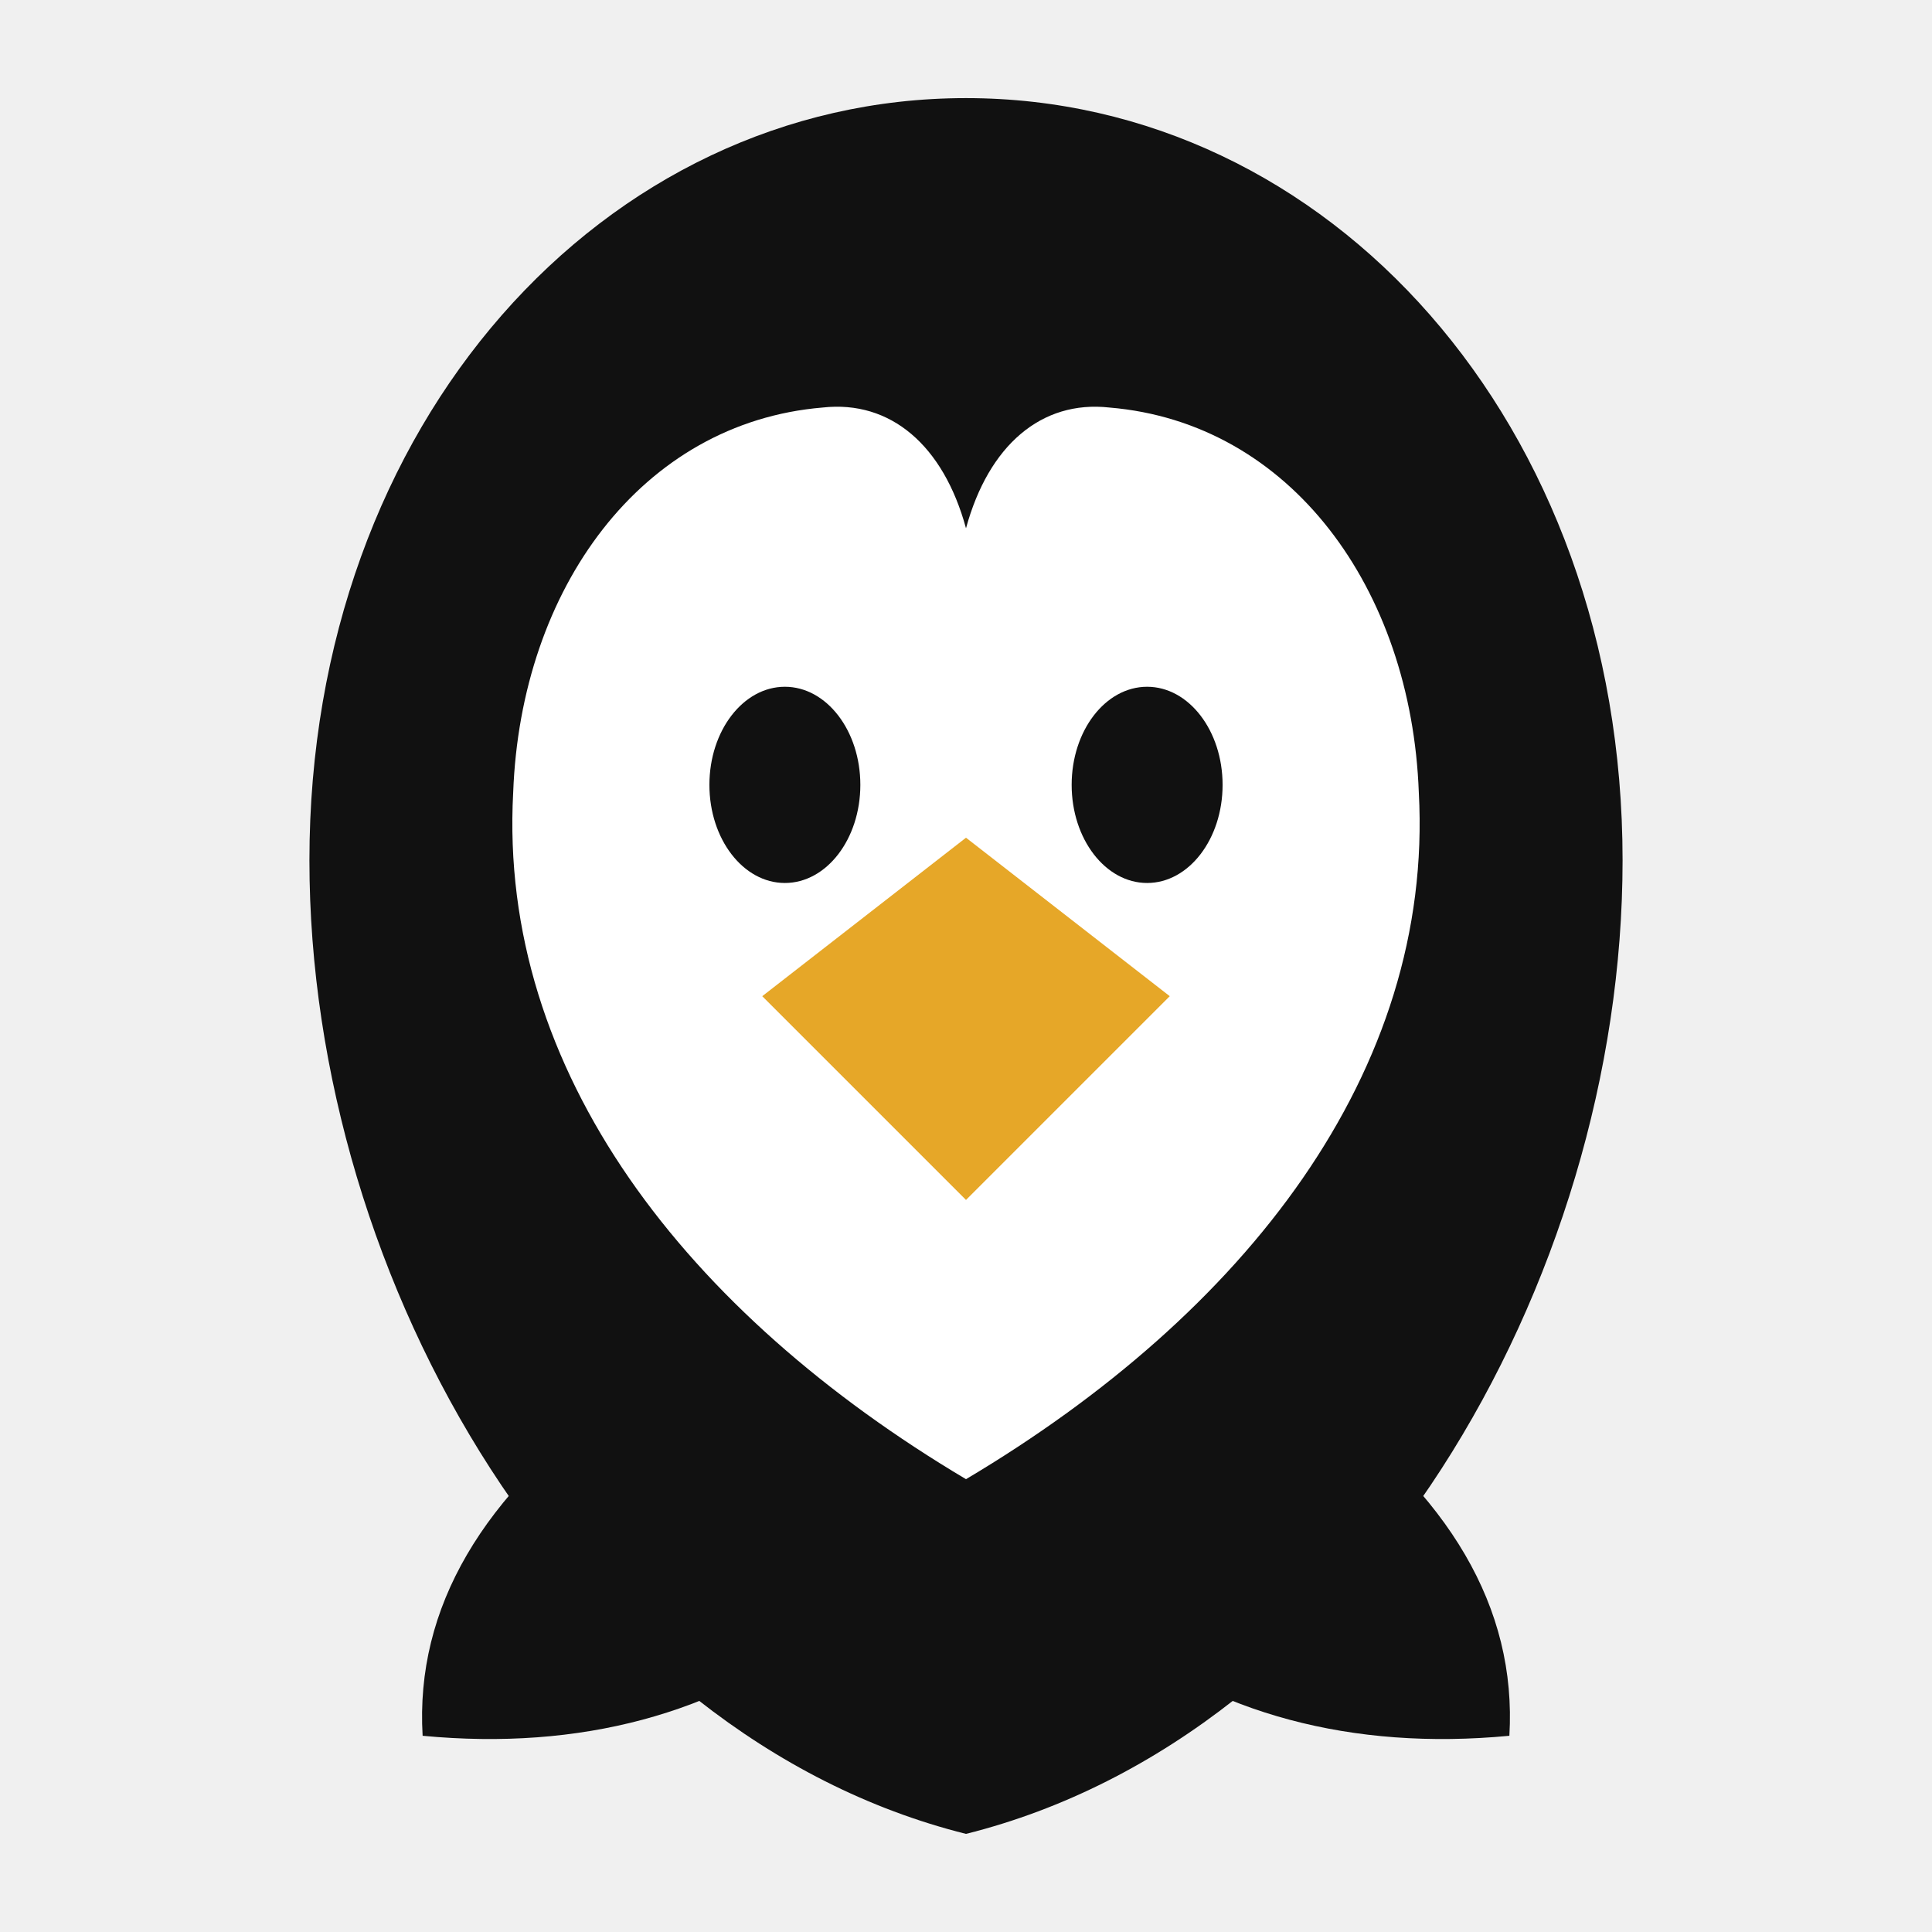
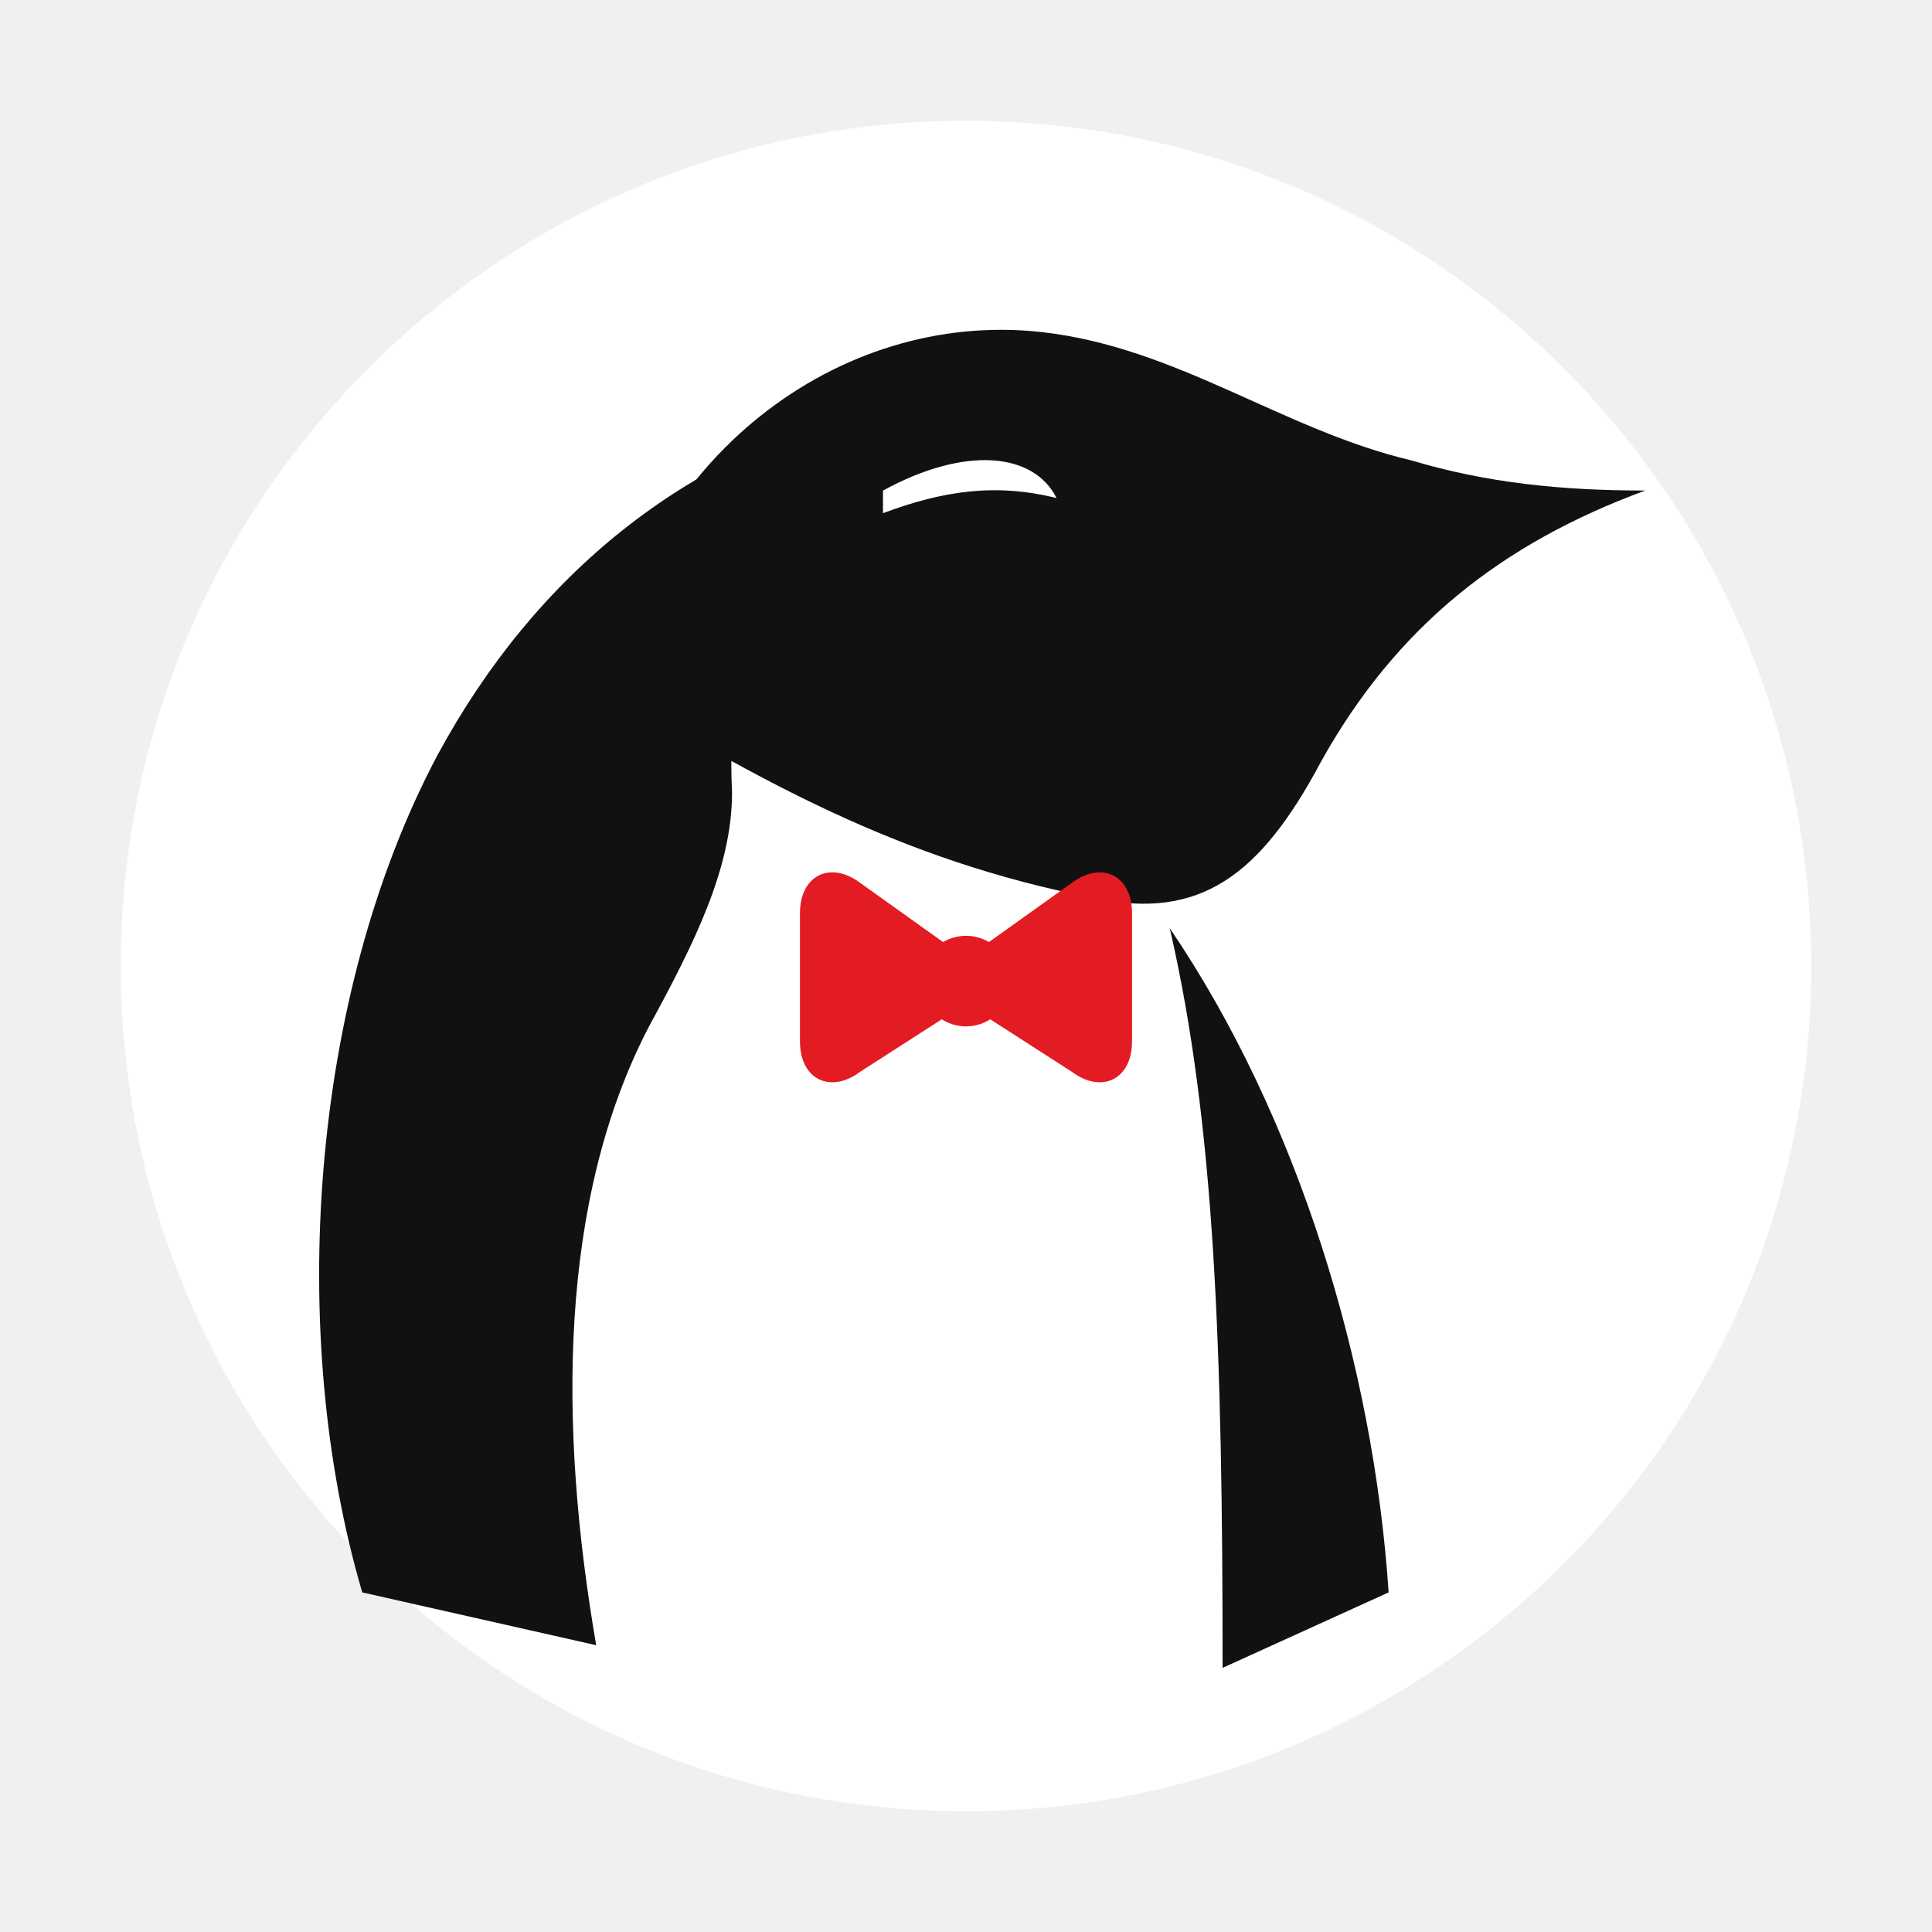
<svg xmlns="http://www.w3.org/2000/svg" viewBox="0 0 256 256">
-   <path fill="#111" d="M128 13c-48 0-87 43-87 101 0 56 35 116 87 129 52-13 87-73 87-129 0-58-39-101-87-101Z" />
-   <path fill="#fff" d="M128 196C91 174 66 142 68 105c1-27 17-49 41-51 9-1 16 5 19 16 3-11 10-17 19-16 24 2 40 24 41 51 2 37-23 69-60 91Z" />
-   <ellipse cx="104" cy="104" rx="10" ry="13" fill="#111" />
-   <ellipse cx="152" cy="104" rx="10" ry="13" fill="#111" />
-   <path fill="#e6a728" d="m128 111 27 21-27 27-27-27Z" />
-   <path fill="#111" d="M82 185c-18 13-27 28-26 45 21 2 39-3 53-14m65-31c18 13 27 28 26 45-21 2-39-3-53-14" />
+   <circle cx="128" cy="128" r="112" fill="#fff" />
+   <path fill="#111" d="M48 211c-10-34-7-79 10-111 13-24 33-40 58-46-13 13-20 31-19 51 0 10-5 20-11 31-12 23-12 53-7 82Z" />
+   <path fill="#111" d="M80 91c5-30 31-50 58-47 18 2 32 13 49 17 10 3 20 4 31 4-19 7-33 18-43 36-8 15-16 21-30 18-26-5-45-16-65-28Z" />
+   <path fill="#111" d="M155 123c17 25 27 58 29 88l-22 10c0-42-1-72-7-98Z" />
+   <path fill="#fff" d="M117 65c11-6 20-5 23 1-8-2-15-1-23 2Z" />
+   <path fill="#e31b23" d="M106 121c0-5 4-7 8-4l14 10 14-10c4-3 8-1 8 4v17c0 5-4 7-8 4l-14-9-14 9c-4 3-8 1-8-4Z" />
+   <circle cx="128" cy="130" r="6" fill="#e31b23" />
</svg>
